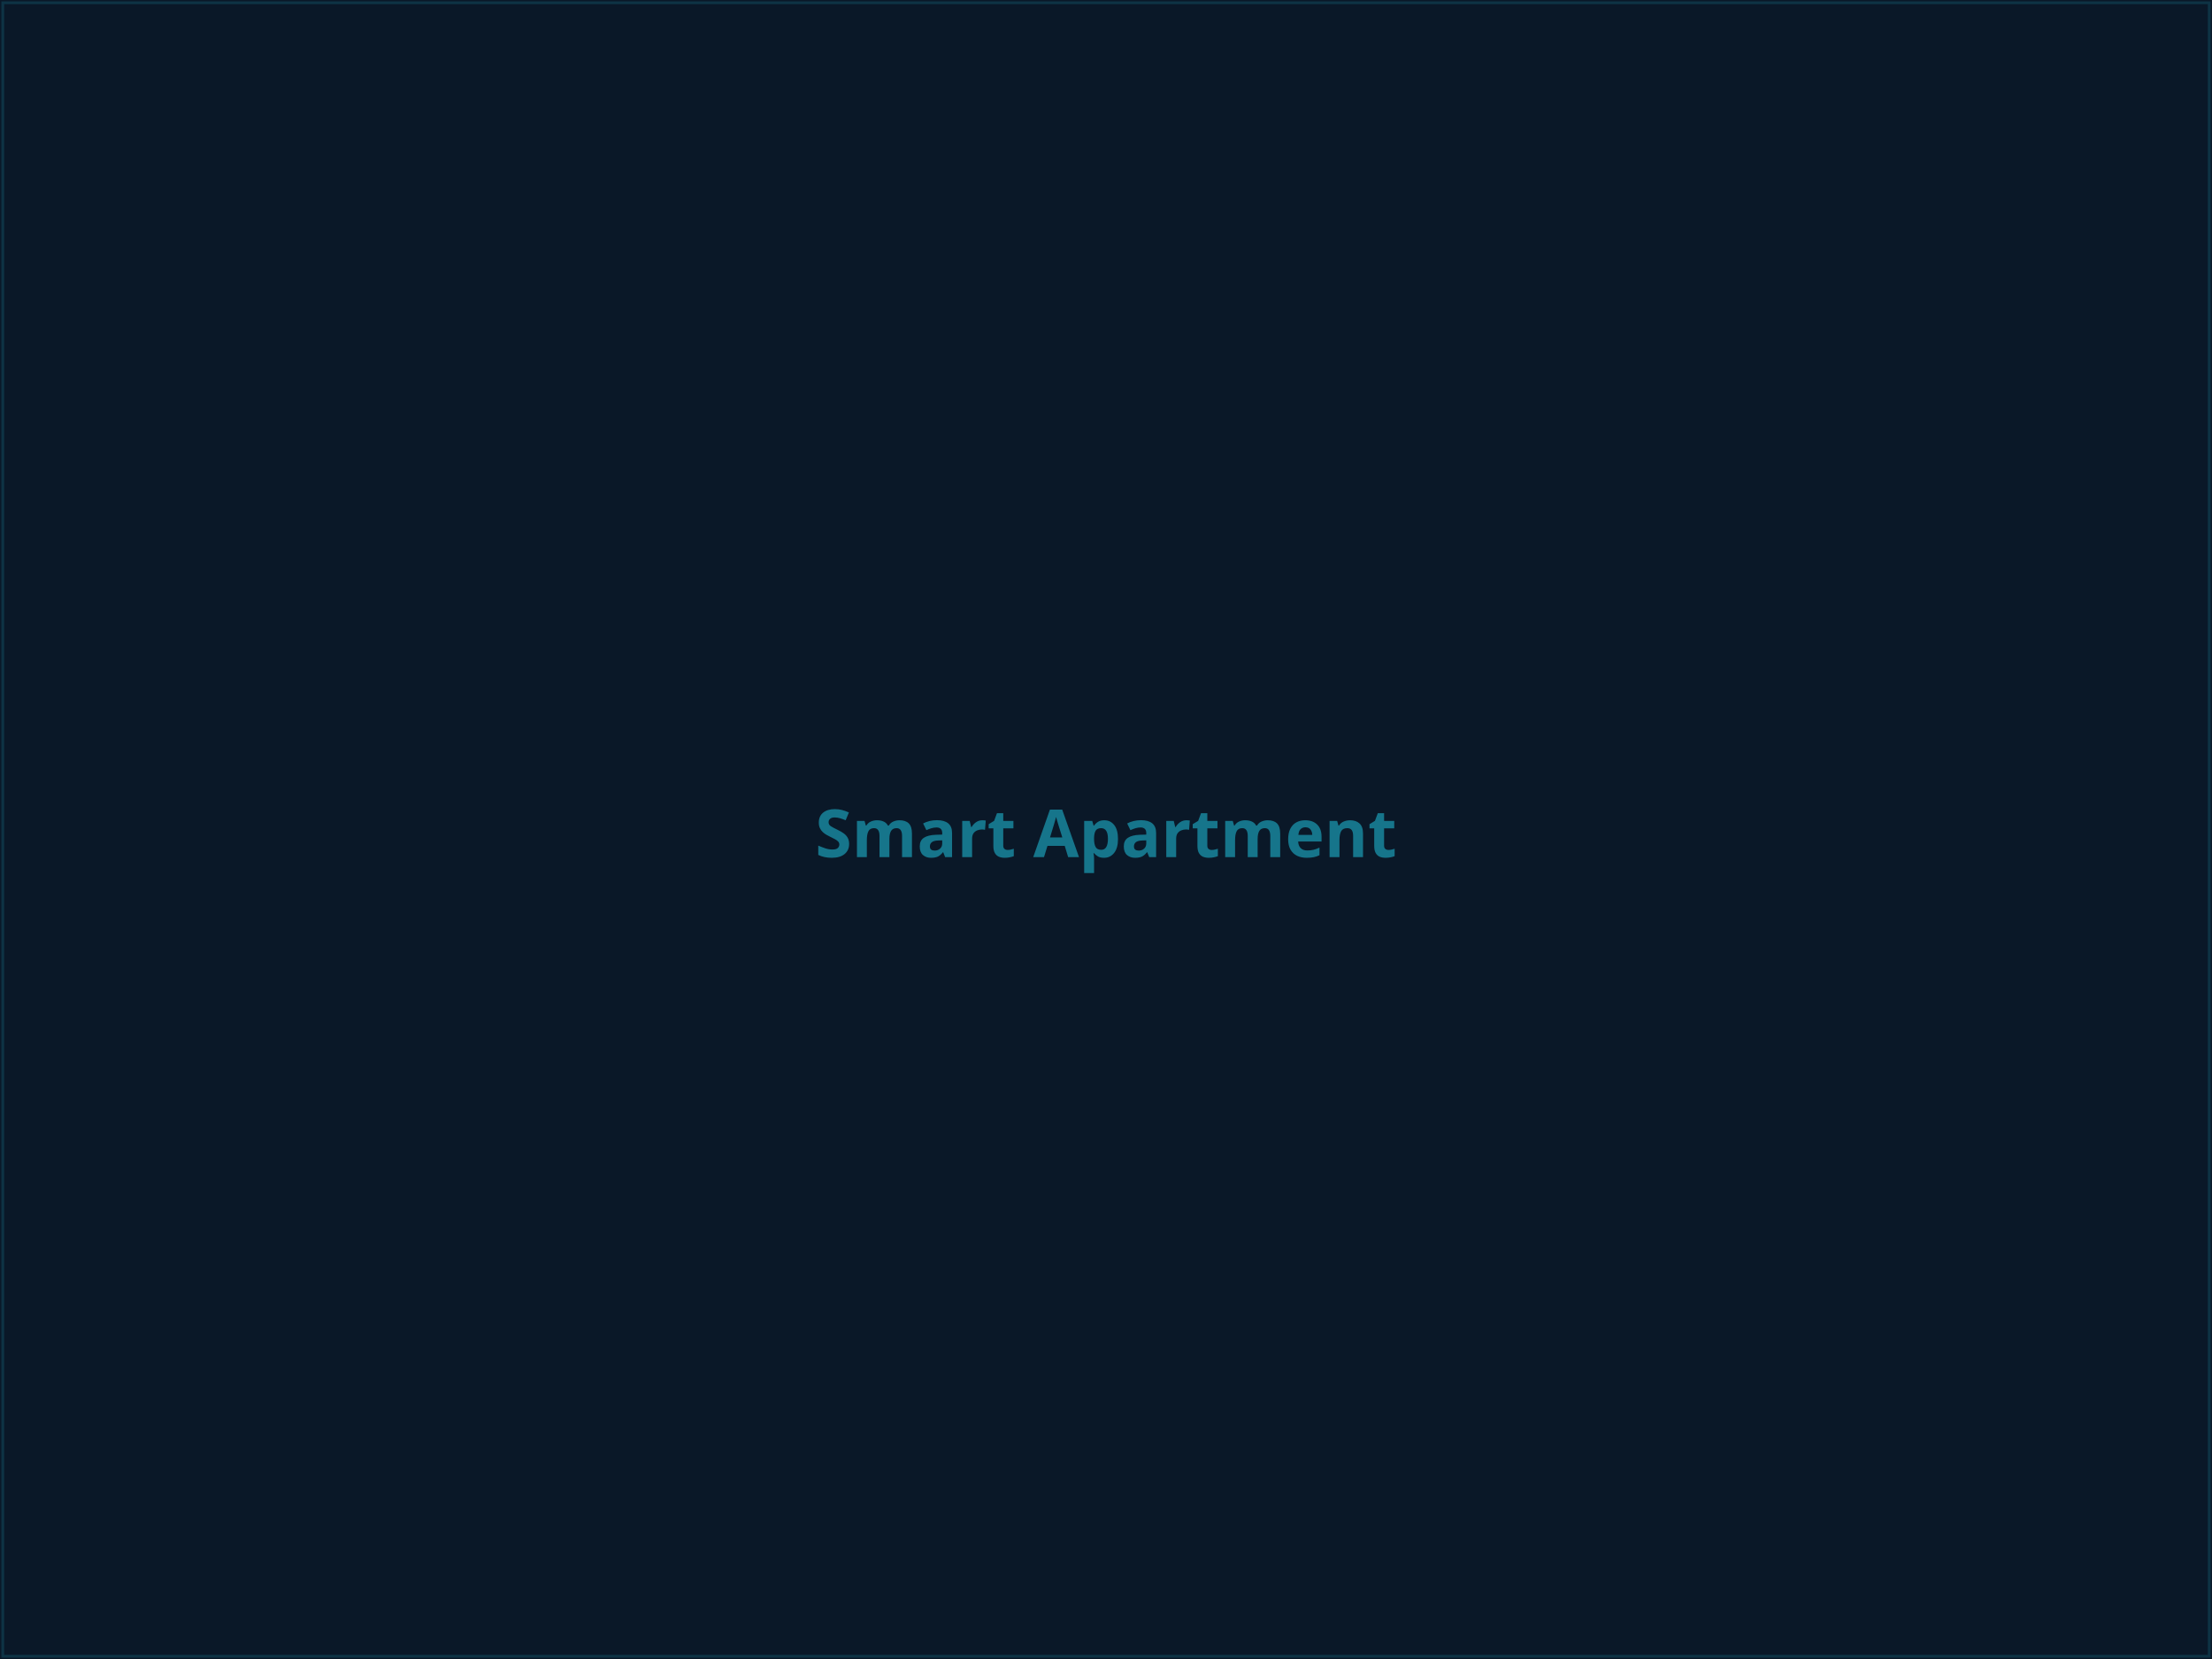
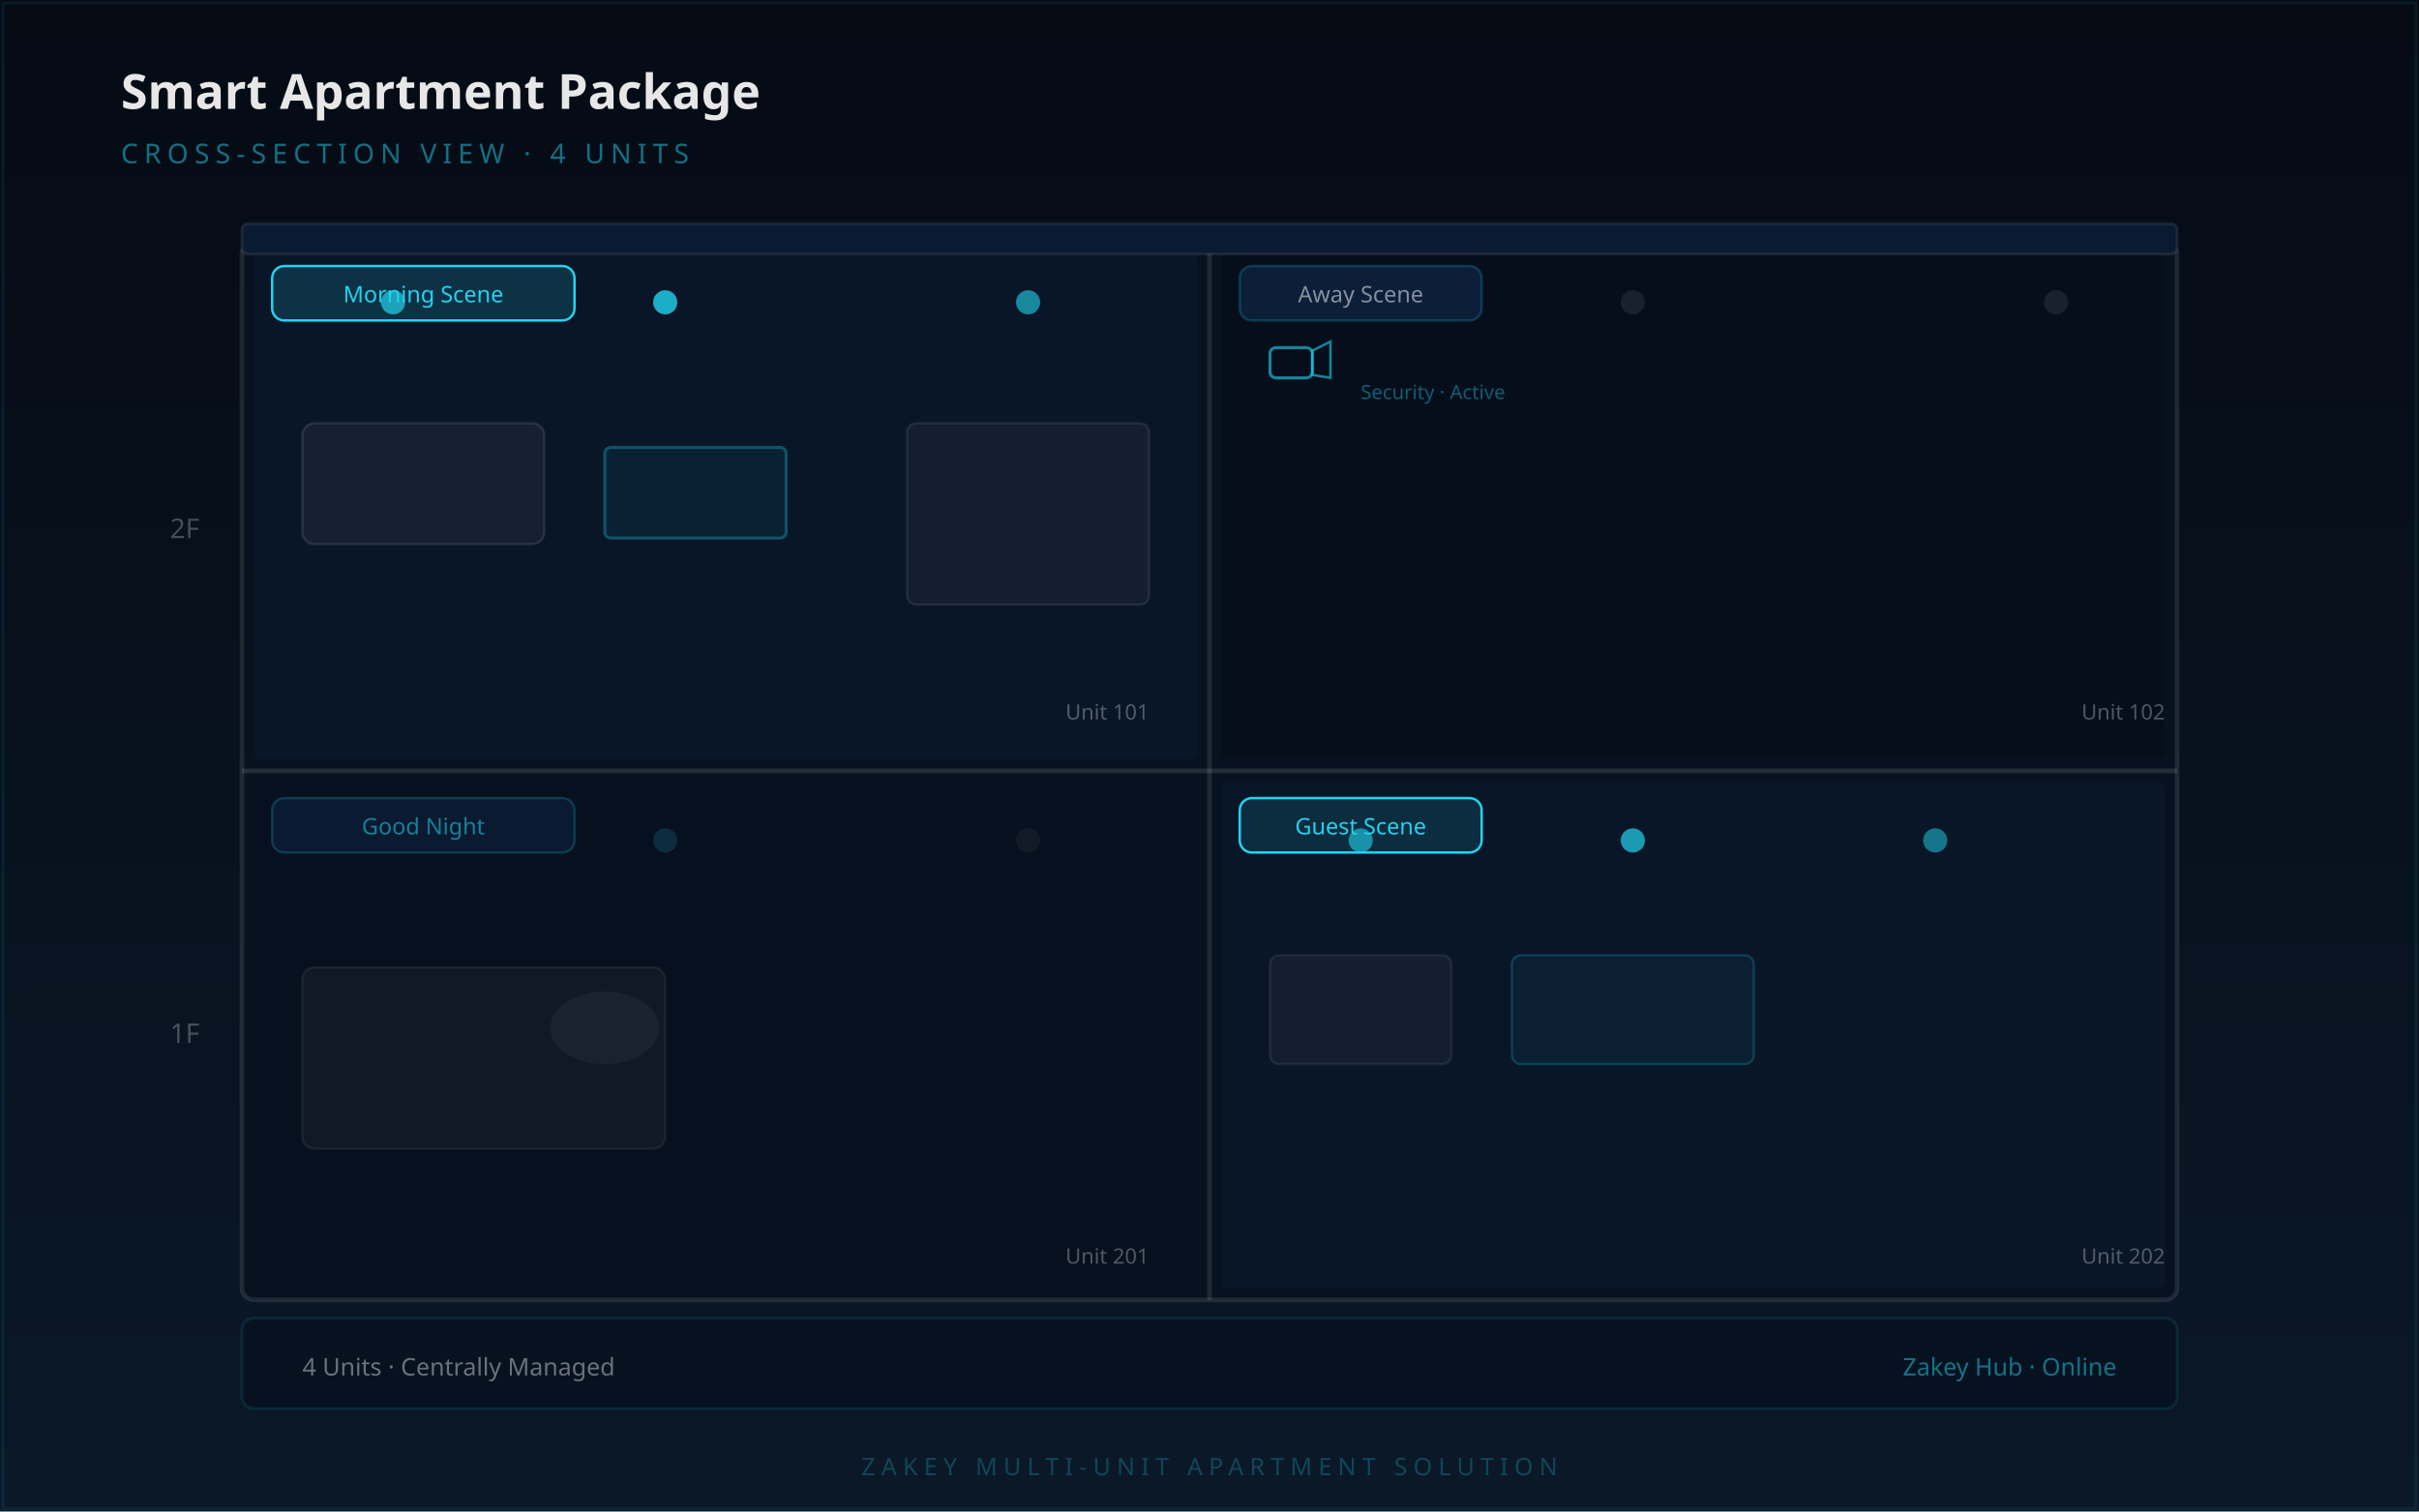
- <svg xmlns="http://www.w3.org/2000/svg" viewBox="0 0 800 600" role="img" aria-label="Smart Apartment">
-   <rect width="800" height="600" fill="#0a1828" />
-   <rect x="1" y="1" width="798" height="598" fill="none" stroke="rgba(34,211,238,0.15)" stroke-width="1" />
-   <text x="400" y="310" text-anchor="middle" font-family="system-ui,sans-serif" font-size="24" font-weight="600" fill="rgba(34,211,238,0.5)">Smart Apartment</text>
+ <svg xmlns="http://www.w3.org/2000/svg" viewBox="0 0 800 500" role="img" aria-label="Zakey Smart Apartment Package">
+   <defs>
+     <linearGradient id="sa-bg" x1="0%" y1="0%" x2="0%" y2="100%">
+       <stop offset="0%" stop-color="#060b14" />
+       <stop offset="100%" stop-color="#0a1828" />
+     </linearGradient>
+   </defs>
+   <rect width="800" height="500" fill="url(#sa-bg)" />
+   <rect x="1" y="1" width="798" height="498" fill="none" stroke="rgba(34,211,238,0.08)" stroke-width="1" />
+   <text x="40" y="36" font-family="system-ui, sans-serif" font-size="16" font-weight="700" fill="rgba(255,255,255,0.9)">Smart Apartment Package</text>
+   <text x="40" y="54" font-family="system-ui, sans-serif" font-size="9" fill="rgba(34,211,238,0.5)" letter-spacing="2">CROSS-SECTION VIEW · 4 UNITS</text>
+   <rect x="80" y="80" width="640" height="350" rx="4" fill="#071220" stroke="rgba(255,255,255,0.1)" stroke-width="1.5" />
+   <line x1="80" y1="255" x2="720" y2="255" stroke="rgba(255,255,255,0.12)" stroke-width="1.5" />
+   <line x1="400" y1="80" x2="400" y2="430" stroke="rgba(255,255,255,0.1)" stroke-width="1.5" />
+   <rect x="84" y="84" width="312" height="167" rx="2" fill="#091628" />
+   <rect x="100" y="140" width="80" height="40" rx="4" fill="rgba(255,255,255,0.05)" stroke="rgba(255,255,255,0.1)" stroke-width="0.8" />
+   <rect x="200" y="148" width="60" height="30" rx="2" fill="rgba(34,211,238,0.06)" stroke="rgba(34,211,238,0.3)" stroke-width="1" />
+   <rect x="300" y="140" width="80" height="60" rx="3" fill="rgba(255,255,255,0.04)" stroke="rgba(255,255,255,0.08)" stroke-width="0.8" />
+   <circle cx="130" cy="100" r="4" fill="#22d3ee" opacity="0.7" />
+   <circle cx="220" cy="100" r="4" fill="#22d3ee" opacity="0.8" />
+   <circle cx="340" cy="100" r="4" fill="#22d3ee" opacity="0.6" />
+   <rect x="90" y="88" width="100" height="18" rx="4" fill="#22d3ee" fill-opacity="0.15" stroke="#22d3ee" stroke-width="0.8" />
+   <text x="140" y="100" text-anchor="middle" font-family="system-ui, sans-serif" font-size="7.5" fill="#22d3ee">Morning Scene</text>
+   <text x="380" y="238" text-anchor="end" font-family="system-ui, sans-serif" font-size="7" fill="rgba(255,255,255,0.3)">Unit 101</text>
+   <rect x="404" y="84" width="312" height="167" rx="2" fill="#060e1c" />
+   <circle cx="450" cy="100" r="4" fill="rgba(255,255,255,0.15)" />
+   <circle cx="540" cy="100" r="4" fill="rgba(255,255,255,0.08)" />
+   <circle cx="680" cy="100" r="4" fill="rgba(255,255,255,0.08)" />
+   <rect x="410" y="88" width="80" height="18" rx="4" fill="#0c1e38" stroke="rgba(34,211,238,0.2)" stroke-width="0.8" />
+   <text x="450" y="100" text-anchor="middle" font-family="system-ui, sans-serif" font-size="7.5" fill="rgba(255,255,255,0.5)">Away Scene</text>
+   <rect x="420" y="115" width="14" height="10" rx="2" fill="none" stroke="#22d3ee" stroke-width="1" opacity="0.6" />
+   <polygon points="434,116 440,113 440,125 434,124" fill="none" stroke="#22d3ee" stroke-width="0.8" opacity="0.6" />
+   <text x="450" y="132" font-family="system-ui, sans-serif" font-size="6.5" fill="rgba(34,211,238,0.4)">Security · Active</text>
+   <text x="716" y="238" text-anchor="end" font-family="system-ui, sans-serif" font-size="7" fill="rgba(255,255,255,0.3)">Unit 102</text>
+   <rect x="84" y="259" width="312" height="167" rx="2" fill="#07101e" />
+   <circle cx="130" cy="278" r="4" fill="rgba(34,211,238,0.2)" />
+   <circle cx="220" cy="278" r="4" fill="rgba(34,211,238,0.15)" />
+   <circle cx="340" cy="278" r="4" fill="rgba(255,255,255,0.05)" />
+   <rect x="90" y="264" width="100" height="18" rx="4" fill="#0a1a30" stroke="rgba(34,211,238,0.2)" stroke-width="0.8" />
+   <text x="140" y="276" text-anchor="middle" font-family="system-ui, sans-serif" font-size="7.5" fill="rgba(34,211,238,0.55)">Good Night</text>
+   <rect x="100" y="320" width="120" height="60" rx="4" fill="rgba(255,255,255,0.04)" stroke="rgba(255,255,255,0.06)" stroke-width="0.8" />
+   <ellipse cx="200" cy="340" rx="18" ry="12" fill="rgba(255,255,255,0.04)" />
+   <text x="380" y="418" text-anchor="end" font-family="system-ui, sans-serif" font-size="7" fill="rgba(255,255,255,0.3)">Unit 201</text>
+   <rect x="404" y="259" width="312" height="167" rx="2" fill="#091628" />
+   <circle cx="450" cy="278" r="4" fill="#22d3ee" opacity="0.6" />
+   <circle cx="540" cy="278" r="4" fill="#22d3ee" opacity="0.7" />
+   <circle cx="640" cy="278" r="4" fill="#22d3ee" opacity="0.5" />
+   <rect x="410" y="264" width="80" height="18" rx="4" fill="#22d3ee" fill-opacity="0.12" stroke="#22d3ee" stroke-width="0.8" />
+   <text x="450" y="276" text-anchor="middle" font-family="system-ui, sans-serif" font-size="7.5" fill="#22d3ee">Guest Scene</text>
+   <rect x="420" y="316" width="60" height="36" rx="3" fill="rgba(255,255,255,0.04)" stroke="rgba(255,255,255,0.07)" stroke-width="0.8" />
+   <rect x="500" y="316" width="80" height="36" rx="3" fill="rgba(34,211,238,0.05)" stroke="rgba(34,211,238,0.2)" stroke-width="0.8" />
+   <text x="716" y="418" text-anchor="end" font-family="system-ui, sans-serif" font-size="7" fill="rgba(255,255,255,0.3)">Unit 202</text>
+   <rect x="80" y="74" width="640" height="10" rx="2" fill="#0a1a30" stroke="rgba(255,255,255,0.08)" stroke-width="1" />
+   <text x="66" y="178" text-anchor="end" font-family="system-ui, sans-serif" font-size="9" fill="rgba(255,255,255,0.25)">2F</text>
+   <text x="66" y="345" text-anchor="end" font-family="system-ui, sans-serif" font-size="9" fill="rgba(255,255,255,0.25)">1F</text>
+   <rect x="80" y="436" width="640" height="30" rx="4" fill="#071220" stroke="rgba(34,211,238,0.1)" stroke-width="1" />
+   <text x="100" y="455" font-family="system-ui, sans-serif" font-size="8" fill="rgba(255,255,255,0.4)">4 Units · Centrally Managed</text>
+   <text x="700" y="455" text-anchor="end" font-family="system-ui, sans-serif" font-size="8" fill="rgba(34,211,238,0.5)">Zakey Hub · Online</text>
+   <text x="400" y="488" text-anchor="middle" font-family="system-ui, sans-serif" font-size="8" fill="rgba(34,211,238,0.25)" letter-spacing="2">ZAKEY MULTI-UNIT APARTMENT SOLUTION</text>
</svg>
